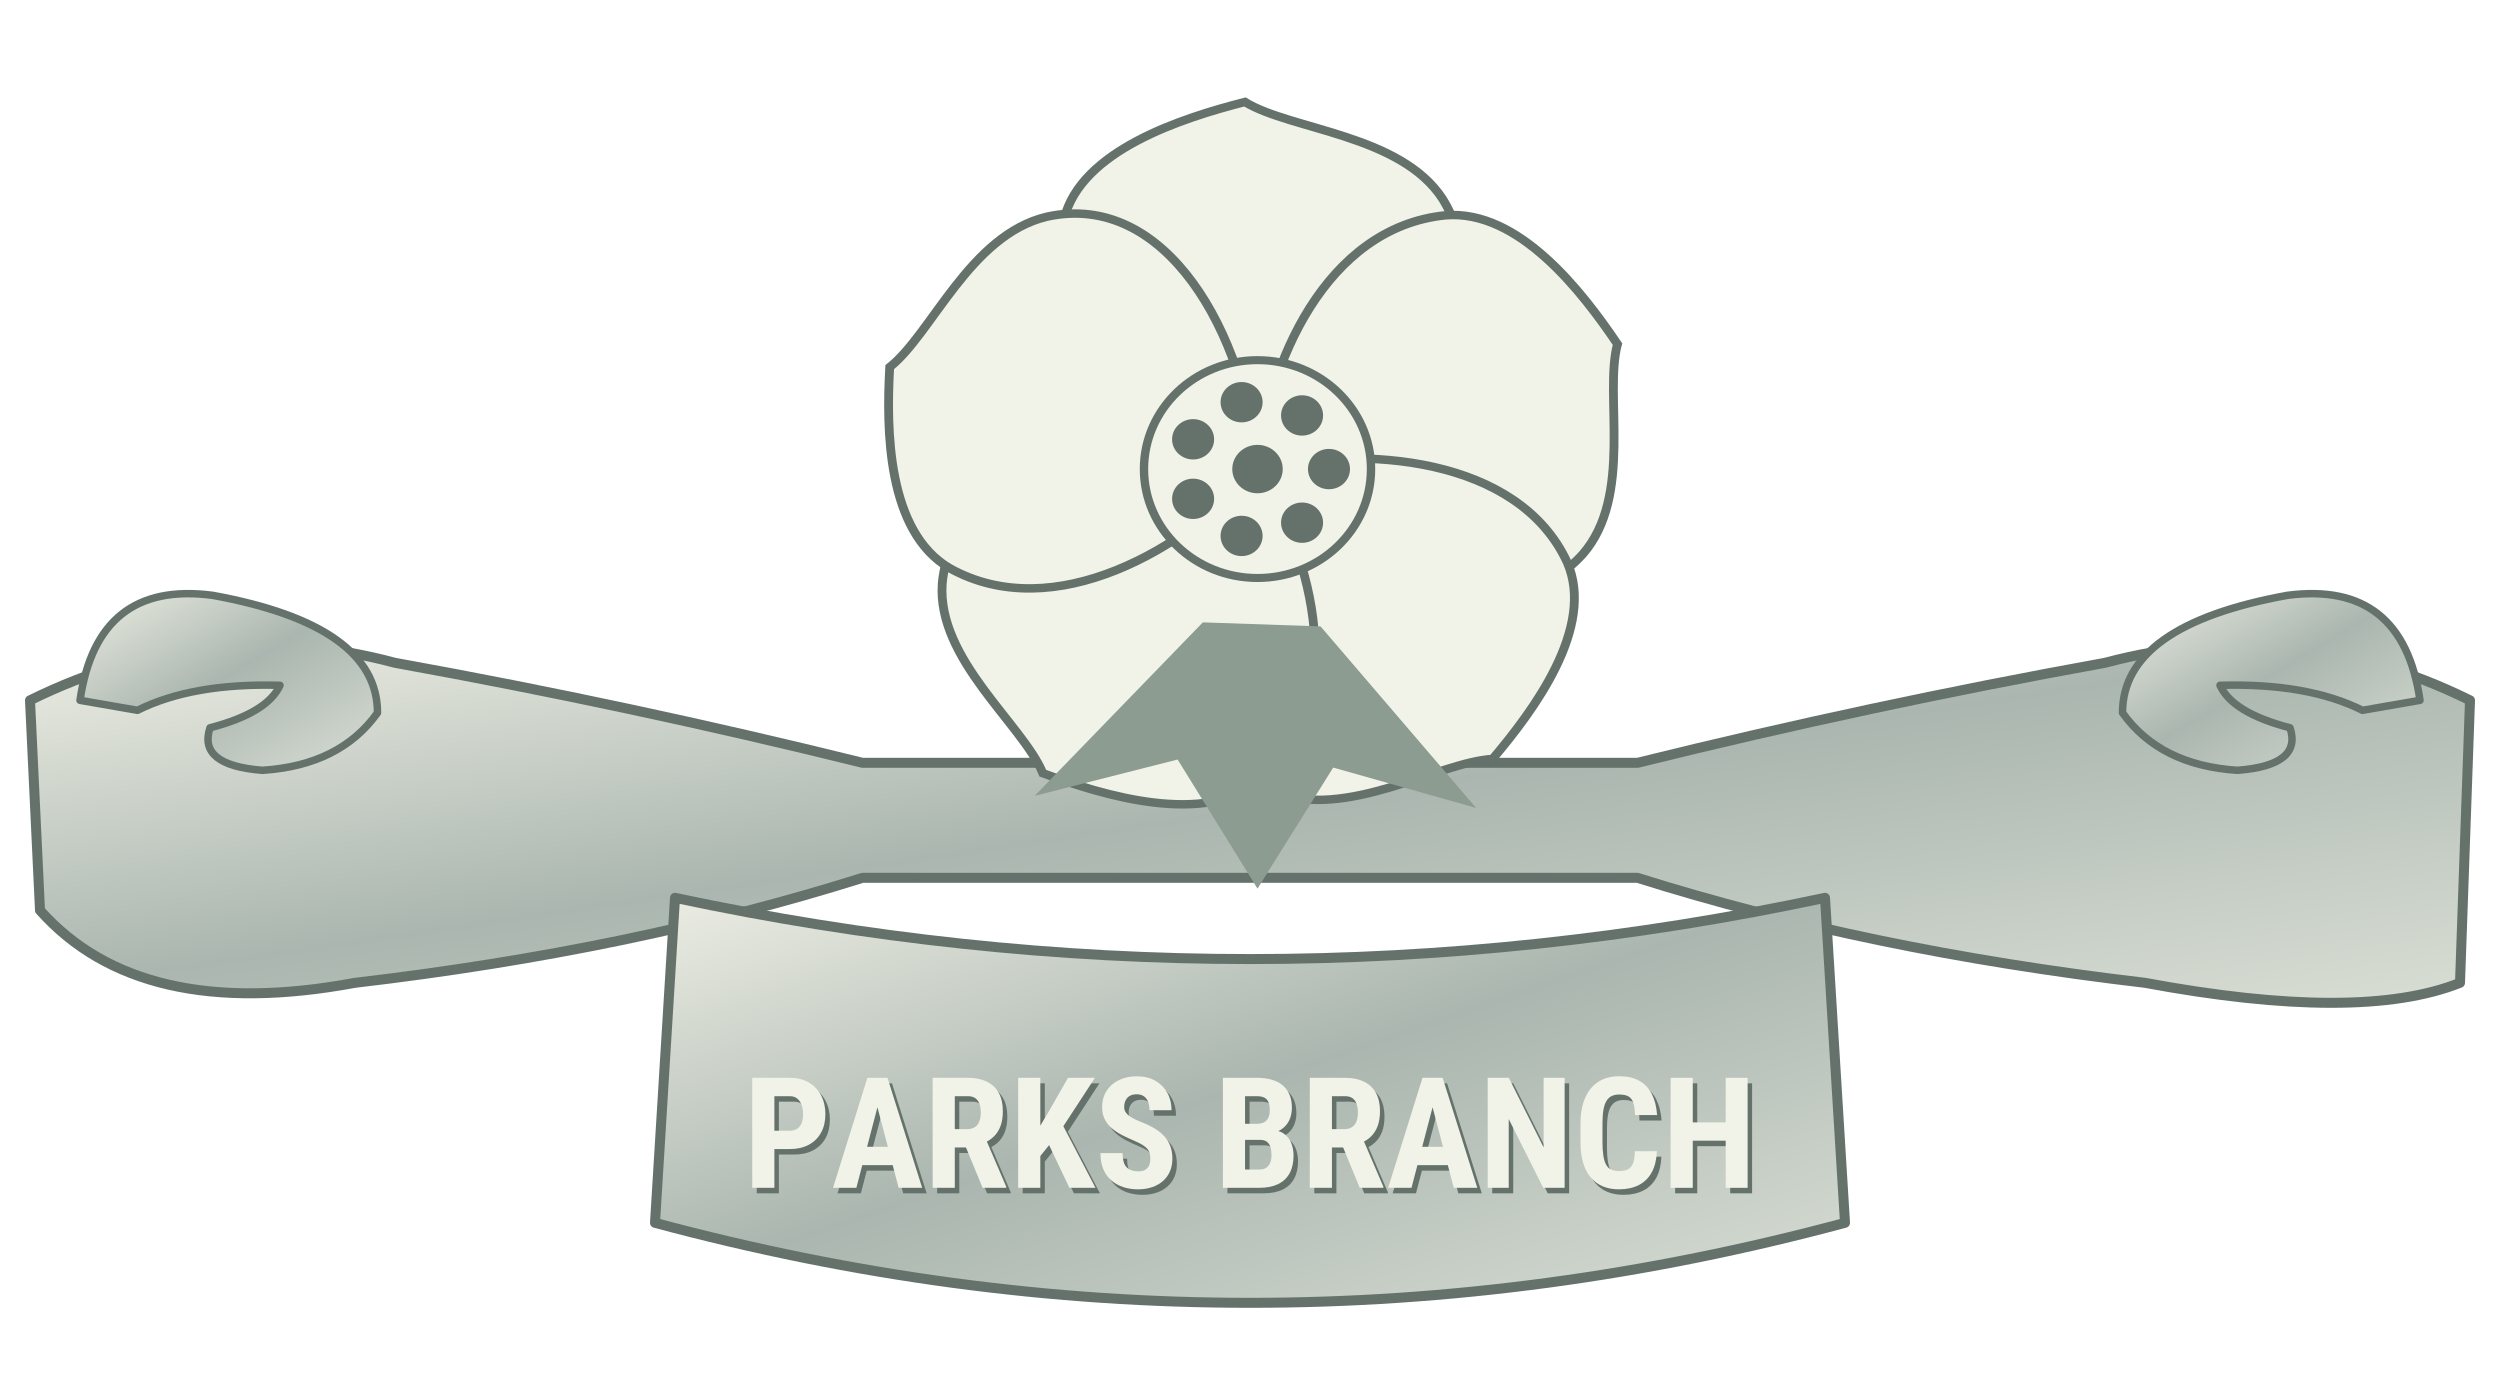
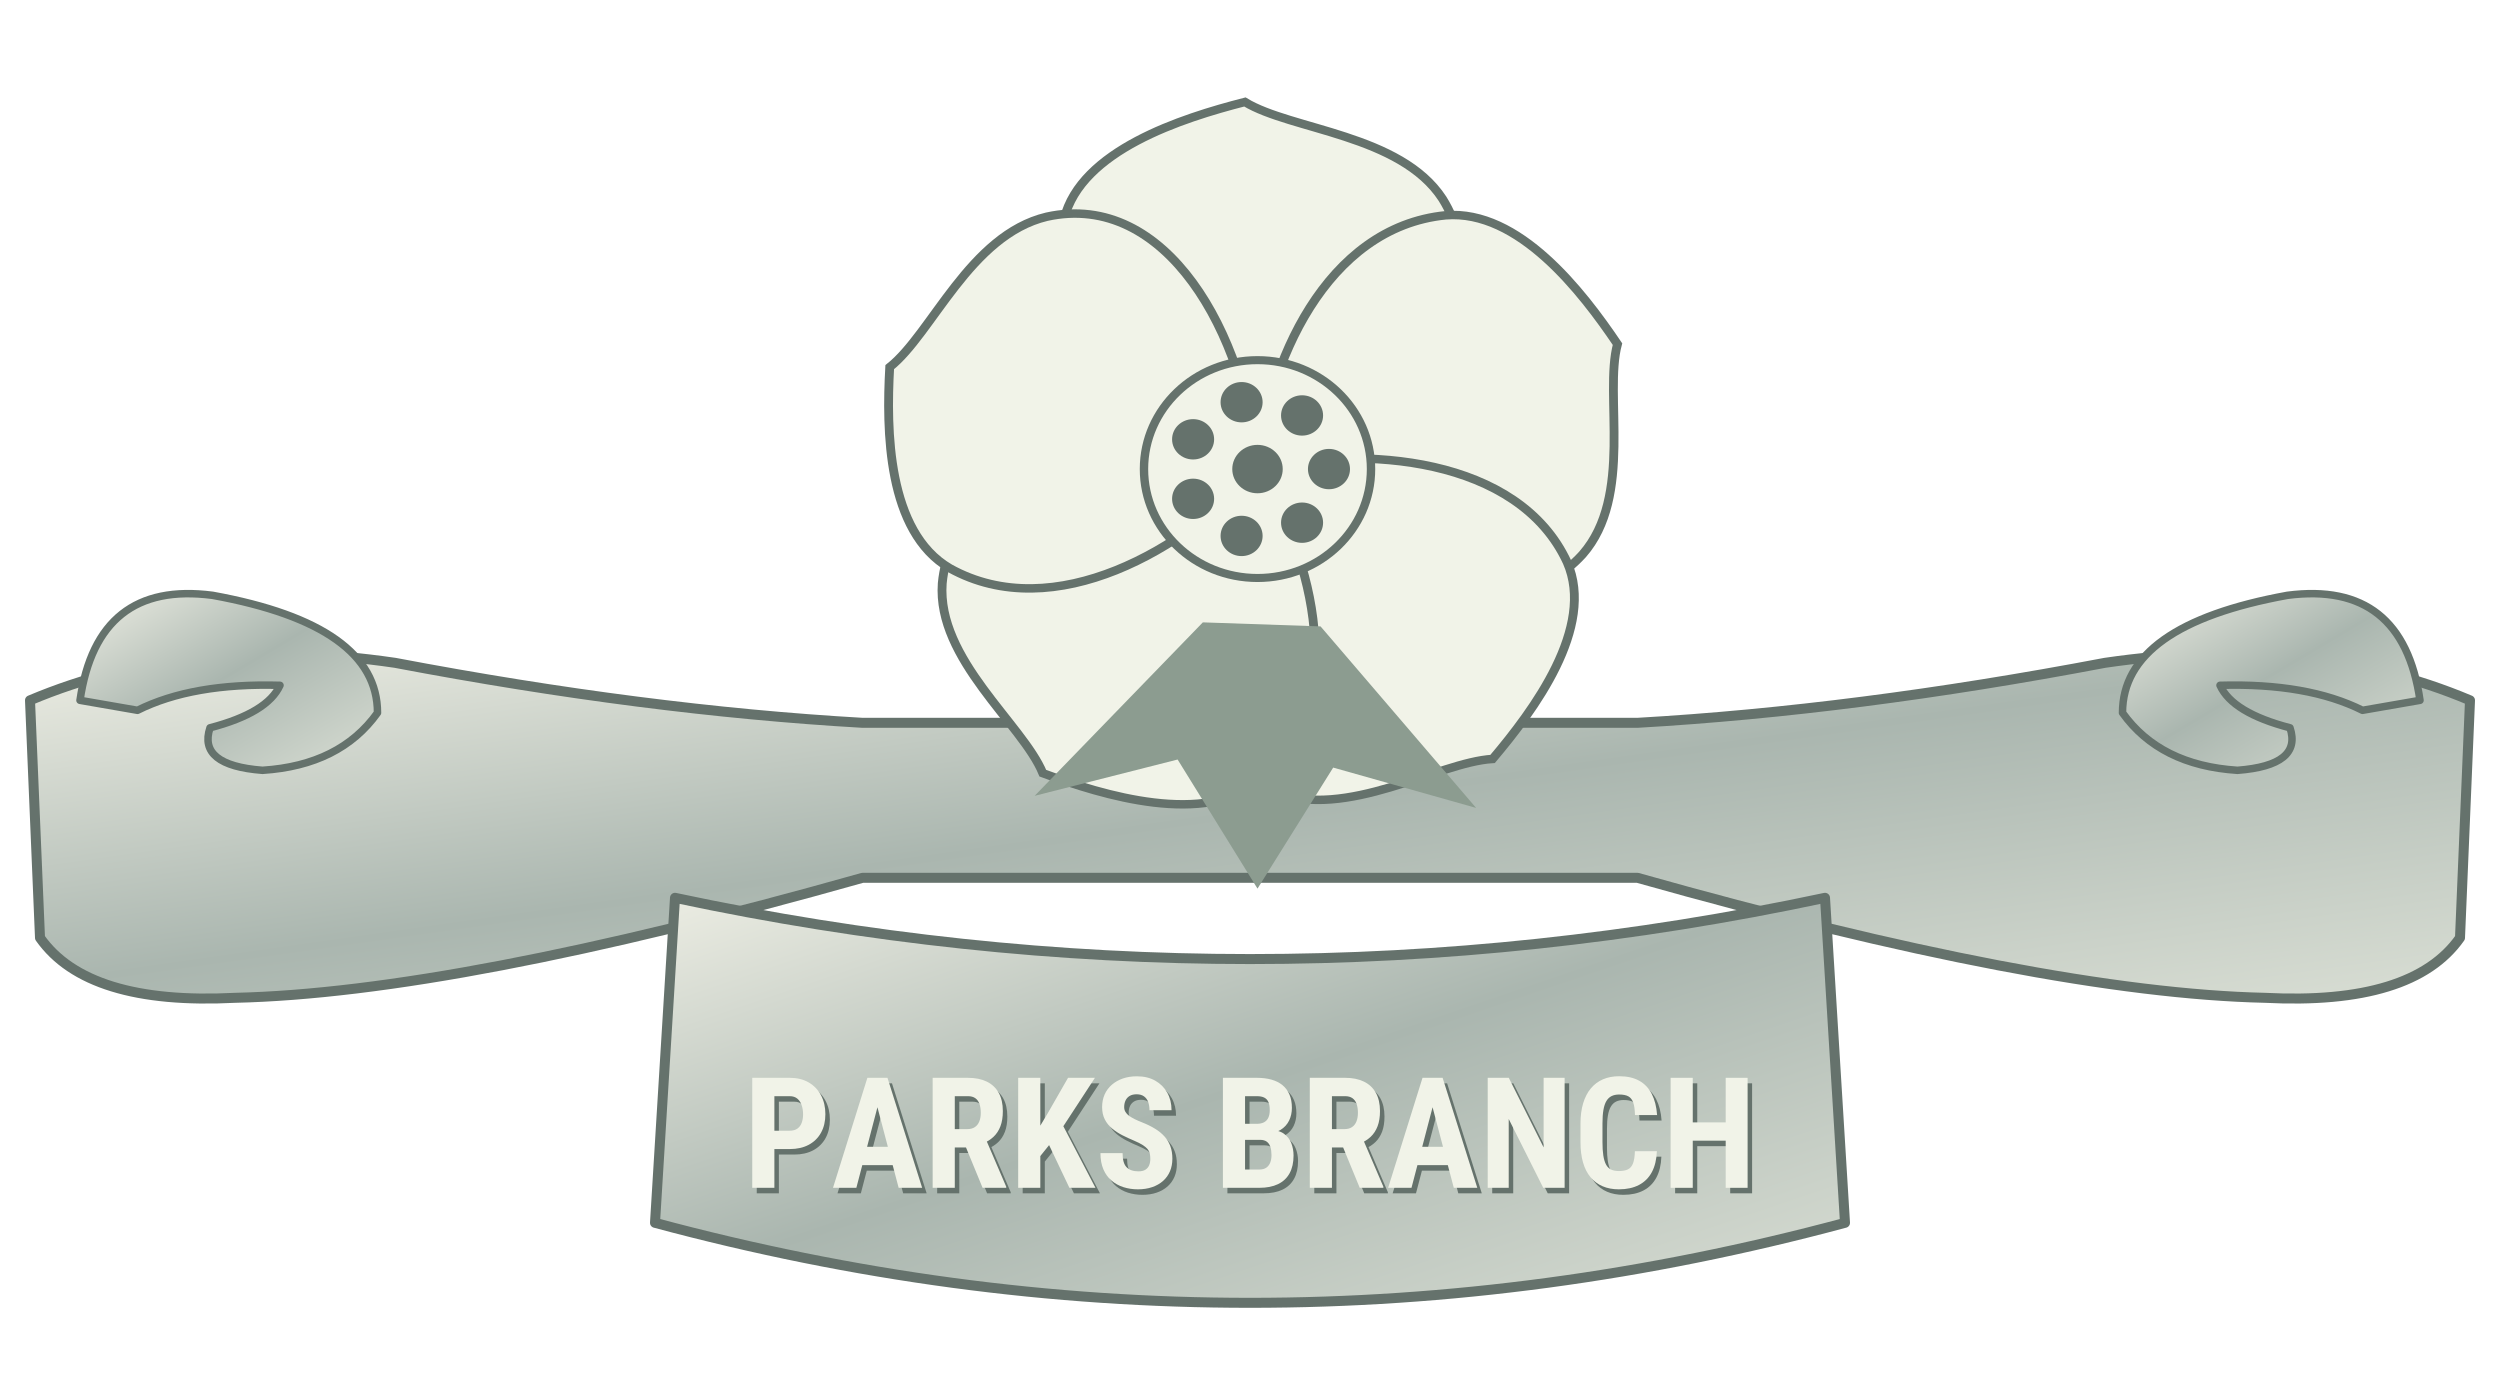
<svg xmlns="http://www.w3.org/2000/svg" viewBox="0 0 985 542" role="img">
  <g data-template="parks-cap-scroll-badge" transform="translate(0 5.05) scale(0.985)">
    <defs>
      <linearGradient id="silver" x1="0" y1="0" x2="1" y2="1">
        <stop offset="0" stop-color="#ecede3" />
        <stop offset=".48" stop-color="#aab6af" />
        <stop offset="1" stop-color="#d9ded4" />
      </linearGradient>
      <linearGradient id="bronze" x1="0" y1="0" x2="1" y2="1">
        <stop offset="0" stop-color="#dbc078" />
        <stop offset=".5" stop-color="#9d7f40" />
        <stop offset="1" stop-color="#bea161" />
      </linearGradient>
    </defs>
-     <path d="M12 275Q83 240 158 260Q252 277 345 300L655 300Q748 277 842 260Q917 240 988 275L984 388Q944 404 858 388Q747 375 655 346L345 346Q253 375 142 388Q56 404 16 359Z" fill="url(#silver)" stroke="#65726c" stroke-width="4" stroke-linejoin="round" stroke-linecap="round" data-role="border" />
+     <path d="M12 275 Q76 248 158 260 Q258 279 345 284 L655 284 Q742 279 842 260 Q924 248 988 275 L984 370 Q965 397 906 394 Q818 392 655 346 L345 346 Q182 392 94 394 Q35 397 16 370 Z" fill="url(#silver)" stroke="#65726c" stroke-width="4" stroke-linejoin="round" stroke-linecap="round" data-role="border" />
    <path d="M32 275Q39 227 85 233Q151 245 151 280Q136 301 105 303Q79 301 84 286Q107 280 112 269Q77 268 55 279Z" fill="url(#silver)" stroke="#65726c" stroke-width="3" stroke-linejoin="round" stroke-linecap="round" data-role="border" />
    <path d="M968 275Q961 227 915 233Q849 245 849 280Q864 301 895 303Q921 301 916 286Q893 280 888 269Q923 268 945 279Z" fill="url(#silver)" stroke="#65726c" stroke-width="3" stroke-linejoin="round" stroke-linecap="round" data-role="border" />
    <path d="M270 354Q500 403 730 354L738 484Q500 548 262 484Z" fill="url(#silver)" stroke="#65726c" stroke-width="4" stroke-linejoin="round" stroke-linecap="round" data-role="border" />
    <g data-component="embossed-outlined-caption">
      <g data-shared="embossed-outlined-caption-45b312d54c" />
    </g>
    <g data-component="embossed-outlined-caption">
      <g data-shared="embossed-outlined-caption-1d0d62a359" />
    </g>
    <g data-component="embossed-outlined-caption">
      <g data-intentional-shadow="true" transform="translate(1.8 2.2)">
        <g data-caption="PARKS BRANCH">
          <path d="M614 513H316V756H614Q677 756 716.0 784.0Q755 812 773.0 861.5Q791 911 791 973Q791 1036 773.0 1091.0Q755 1146 716.0 1179.5Q677 1213 614 1213H411V0H118V1456H614Q761 1456 866.5 1394.0Q972 1332 1029.0 1223.5Q1086 1115 1086 975Q1086 834 1029.0 730.5Q972 627 866.5 570.0Q761 513 614 513Z" fill="#65726c" transform="translate(314.919 470) rotate(0) scale(0.03021978 -0.03021978) translate(-582 0)" />
          <path d="M645 1196 332 0H23L478 1456H671ZM892 0 577 1196 548 1456H744L1203 0ZM903 543V300H246V543Z" fill="#65726c" transform="translate(350.9863 470) rotate(0) scale(0.03021978 -0.03021978) translate(-611.5 0)" />
          <path d="M119 1456H586Q732 1456 835.0 1406.0Q938 1356 993.0 1258.0Q1048 1160 1048 1016Q1048 898 1016.0 814.5Q984 731 925.0 675.5Q866 620 784 587L695 534H316L315 777H578Q638 777 677.5 803.5Q717 830 736.5 878.5Q756 927 756 992Q756 1061 738.5 1110.5Q721 1160 683.5 1186.5Q646 1213 586 1213H412V0H119ZM780 0 513 649 820 650 1093 14V0Z" fill="#65726c" transform="translate(386.5852 470) rotate(0) scale(0.03021978 -0.03021978) translate(-566.5 0)" />
          <path d="M411 1456V0H118V1456ZM1134 1456 662 733 373 373 317 666 504 978 778 1456ZM796 0 478 669 693 859 1141 0Z" fill="#65726c" transform="translate(420.8242 470) rotate(0) scale(0.03021978 -0.03021978) translate(-566.5 0)" />
          <path d="M734 383Q734 422 727.0 454.0Q720 486 697.5 513.0Q675 540 632.5 567.0Q590 594 522 623Q441 657 365.0 695.5Q289 734 228.0 785.0Q167 836 131.5 905.5Q96 975 96 1069Q96 1161 129.5 1236.0Q163 1311 225.0 1364.5Q287 1418 370.5 1447.0Q454 1476 557 1476Q697 1476 799.5 1418.0Q902 1360 958.5 1259.0Q1015 1158 1015 1027H723Q723 1089 705.5 1136.5Q688 1184 650.0 1211.0Q612 1238 552 1238Q496 1238 459.5 1215.5Q423 1193 405.5 1154.5Q388 1116 388 1068Q388 1032 405.5 1003.5Q423 975 454.0 952.5Q485 930 527.5 909.0Q570 888 621 868Q720 829 796.0 782.5Q872 736 923.0 678.5Q974 621 1000.0 549.0Q1026 477 1026 385Q1026 294 994.5 219.5Q963 145 903.0 91.5Q843 38 758.5 9.0Q674 -20 570 -20Q469 -20 379.0 8.5Q289 37 220.5 95.5Q152 154 113.0 244.5Q74 335 74 459H367Q367 393 380.0 346.5Q393 300 420.0 272.5Q447 245 486.5 231.5Q526 218 577 218Q635 218 669.5 240.0Q704 262 719.0 299.0Q734 336 734 383Z" fill="#65726c" transform="translate(454.6401 470) rotate(0) scale(0.03021978 -0.03021978) translate(-552.5 0)" />
          <path d="M610 635H311L310 847H564Q624 847 662.5 867.5Q701 888 719.5 928.5Q738 969 738 1027Q738 1094 720.5 1134.5Q703 1175 665.5 1194.0Q628 1213 567 1213H411V0H118V1456H567Q675 1456 761.0 1432.0Q847 1408 907.0 1358.5Q967 1309 999.0 1234.5Q1031 1160 1031 1058Q1031 968 995.0 892.0Q959 816 882.0 767.5Q805 719 683 714ZM599 0H228L345 242H599Q658 242 693.0 267.0Q728 292 744.5 334.5Q761 377 761 432Q761 494 746.5 540.0Q732 586 699.0 610.5Q666 635 610 635H358L360 847H666L735 763Q852 767 922.0 718.5Q992 670 1022.5 592.5Q1053 515 1053 428Q1053 288 1000.5 192.5Q948 97 847.0 48.5Q746 0 599 0Z" fill="#65726c" transform="translate(502.9615 470) rotate(0) scale(0.03021978 -0.03021978) translate(-574.5 0)" />
          <path d="M119 1456H586Q732 1456 835.0 1406.0Q938 1356 993.0 1258.0Q1048 1160 1048 1016Q1048 898 1016.0 814.5Q984 731 925.0 675.5Q866 620 784 587L695 534H316L315 777H578Q638 777 677.5 803.5Q717 830 736.5 878.5Q756 927 756 992Q756 1061 738.5 1110.5Q721 1160 683.5 1186.5Q646 1213 586 1213H412V0H119ZM780 0 513 649 820 650 1093 14V0Z" fill="#65726c" transform="translate(537.4423 470) rotate(0) scale(0.03021978 -0.03021978) translate(-566.5 0)" />
          <path d="M645 1196 332 0H23L478 1456H671ZM892 0 577 1196 548 1456H744L1203 0ZM903 543V300H246V543Z" fill="#65726c" transform="translate(573.0412 470) rotate(0) scale(0.03021978 -0.03021978) translate(-611.5 0)" />
          <path d="M1136 1456V0H853L396 911V0H118V1456H397L858 535V1456Z" fill="#65726c" transform="translate(610.4684 470) rotate(0) scale(0.03021978 -0.03021978) translate(-627 0)" />
          <path d="M812 485H1103Q1097 321 1037.0 208.5Q977 96 866.5 38.0Q756 -20 600 -20Q479 -20 385.0 20.5Q291 61 225.0 140.0Q159 219 125.5 335.5Q92 452 92 604V851Q92 1003 127.5 1120.0Q163 1237 229.5 1316.5Q296 1396 390.5 1436.5Q485 1477 604 1477Q763 1477 870.0 1417.0Q977 1357 1035.5 1242.5Q1094 1128 1106 963H813Q811 1067 790.5 1126.5Q770 1186 726.0 1210.5Q682 1235 604 1235Q546 1235 504.0 1214.5Q462 1194 435.0 1149.0Q408 1104 395.5 1031.0Q383 958 383 853V604Q383 501 394.0 428.5Q405 356 429.0 310.0Q453 264 494.5 243.0Q536 222 600 222Q674 222 719.5 244.0Q765 266 787.0 323.0Q809 380 812 485Z" fill="#65726c" transform="translate(647.0494 470) rotate(0) scale(0.03021978 -0.03021978) translate(-583.5 0)" />
          <path d="M925 866V624H328V866ZM411 1456V0H118V1456ZM1137 1456V0H847V1456Z" fill="#65726c" transform="translate(683.6758 470) rotate(0) scale(0.03021978 -0.03021978) translate(-628.5 0)" />
        </g>
      </g>
      <g data-caption="PARKS BRANCH">
        <path d="M614 513H316V756H614Q677 756 716.0 784.0Q755 812 773.0 861.5Q791 911 791 973Q791 1036 773.0 1091.0Q755 1146 716.0 1179.5Q677 1213 614 1213H411V0H118V1456H614Q761 1456 866.5 1394.0Q972 1332 1029.0 1223.5Q1086 1115 1086 975Q1086 834 1029.0 730.5Q972 627 866.5 570.0Q761 513 614 513Z" fill="#f1f3e8" transform="translate(314.919 470) rotate(0) scale(0.03021978 -0.03021978) translate(-582 0)" />
        <path d="M645 1196 332 0H23L478 1456H671ZM892 0 577 1196 548 1456H744L1203 0ZM903 543V300H246V543Z" fill="#f1f3e8" transform="translate(350.9863 470) rotate(0) scale(0.03021978 -0.03021978) translate(-611.5 0)" />
        <path d="M119 1456H586Q732 1456 835.0 1406.0Q938 1356 993.0 1258.0Q1048 1160 1048 1016Q1048 898 1016.0 814.5Q984 731 925.0 675.5Q866 620 784 587L695 534H316L315 777H578Q638 777 677.5 803.5Q717 830 736.5 878.5Q756 927 756 992Q756 1061 738.5 1110.5Q721 1160 683.5 1186.5Q646 1213 586 1213H412V0H119ZM780 0 513 649 820 650 1093 14V0Z" fill="#f1f3e8" transform="translate(386.5852 470) rotate(0) scale(0.03021978 -0.03021978) translate(-566.5 0)" />
        <path d="M411 1456V0H118V1456ZM1134 1456 662 733 373 373 317 666 504 978 778 1456ZM796 0 478 669 693 859 1141 0Z" fill="#f1f3e8" transform="translate(420.8242 470) rotate(0) scale(0.03021978 -0.03021978) translate(-566.5 0)" />
        <path d="M734 383Q734 422 727.0 454.0Q720 486 697.5 513.0Q675 540 632.5 567.0Q590 594 522 623Q441 657 365.0 695.5Q289 734 228.0 785.0Q167 836 131.5 905.5Q96 975 96 1069Q96 1161 129.5 1236.0Q163 1311 225.0 1364.5Q287 1418 370.5 1447.0Q454 1476 557 1476Q697 1476 799.5 1418.0Q902 1360 958.5 1259.0Q1015 1158 1015 1027H723Q723 1089 705.5 1136.5Q688 1184 650.0 1211.0Q612 1238 552 1238Q496 1238 459.5 1215.5Q423 1193 405.5 1154.5Q388 1116 388 1068Q388 1032 405.5 1003.5Q423 975 454.0 952.5Q485 930 527.5 909.0Q570 888 621 868Q720 829 796.0 782.5Q872 736 923.0 678.5Q974 621 1000.0 549.0Q1026 477 1026 385Q1026 294 994.5 219.5Q963 145 903.0 91.5Q843 38 758.5 9.0Q674 -20 570 -20Q469 -20 379.0 8.5Q289 37 220.5 95.5Q152 154 113.0 244.5Q74 335 74 459H367Q367 393 380.0 346.5Q393 300 420.0 272.5Q447 245 486.5 231.5Q526 218 577 218Q635 218 669.5 240.0Q704 262 719.0 299.0Q734 336 734 383Z" fill="#f1f3e8" transform="translate(454.6401 470) rotate(0) scale(0.03021978 -0.03021978) translate(-552.5 0)" />
        <path d="M610 635H311L310 847H564Q624 847 662.5 867.5Q701 888 719.5 928.5Q738 969 738 1027Q738 1094 720.5 1134.5Q703 1175 665.5 1194.0Q628 1213 567 1213H411V0H118V1456H567Q675 1456 761.0 1432.0Q847 1408 907.0 1358.5Q967 1309 999.0 1234.5Q1031 1160 1031 1058Q1031 968 995.0 892.0Q959 816 882.0 767.5Q805 719 683 714ZM599 0H228L345 242H599Q658 242 693.0 267.0Q728 292 744.5 334.5Q761 377 761 432Q761 494 746.5 540.0Q732 586 699.0 610.5Q666 635 610 635H358L360 847H666L735 763Q852 767 922.0 718.5Q992 670 1022.5 592.5Q1053 515 1053 428Q1053 288 1000.5 192.5Q948 97 847.0 48.5Q746 0 599 0Z" fill="#f1f3e8" transform="translate(502.9615 470) rotate(0) scale(0.03021978 -0.03021978) translate(-574.5 0)" />
        <path d="M119 1456H586Q732 1456 835.0 1406.0Q938 1356 993.0 1258.0Q1048 1160 1048 1016Q1048 898 1016.0 814.5Q984 731 925.0 675.5Q866 620 784 587L695 534H316L315 777H578Q638 777 677.5 803.5Q717 830 736.5 878.5Q756 927 756 992Q756 1061 738.5 1110.5Q721 1160 683.5 1186.5Q646 1213 586 1213H412V0H119ZM780 0 513 649 820 650 1093 14V0Z" fill="#f1f3e8" transform="translate(537.4423 470) rotate(0) scale(0.03021978 -0.03021978) translate(-566.5 0)" />
        <path d="M645 1196 332 0H23L478 1456H671ZM892 0 577 1196 548 1456H744L1203 0ZM903 543V300H246V543Z" fill="#f1f3e8" transform="translate(573.0412 470) rotate(0) scale(0.03021978 -0.03021978) translate(-611.5 0)" />
        <path d="M1136 1456V0H853L396 911V0H118V1456H397L858 535V1456Z" fill="#f1f3e8" transform="translate(610.4684 470) rotate(0) scale(0.03021978 -0.03021978) translate(-627 0)" />
        <path d="M812 485H1103Q1097 321 1037.0 208.5Q977 96 866.5 38.0Q756 -20 600 -20Q479 -20 385.0 20.5Q291 61 225.0 140.0Q159 219 125.5 335.5Q92 452 92 604V851Q92 1003 127.5 1120.0Q163 1237 229.5 1316.5Q296 1396 390.5 1436.5Q485 1477 604 1477Q763 1477 870.0 1417.0Q977 1357 1035.5 1242.5Q1094 1128 1106 963H813Q811 1067 790.5 1126.5Q770 1186 726.0 1210.5Q682 1235 604 1235Q546 1235 504.0 1214.5Q462 1194 435.0 1149.0Q408 1104 395.5 1031.0Q383 958 383 853V604Q383 501 394.0 428.5Q405 356 429.0 310.0Q453 264 494.5 243.0Q536 222 600 222Q674 222 719.5 244.0Q765 266 787.0 323.0Q809 380 812 485Z" fill="#f1f3e8" transform="translate(647.0494 470) rotate(0) scale(0.03021978 -0.03021978) translate(-583.5 0)" />
        <path d="M925 866V624H328V866ZM411 1456V0H118V1456ZM1137 1456V0H847V1456Z" fill="#f1f3e8" transform="translate(683.6758 470) rotate(0) scale(0.03021978 -0.03021978) translate(-628.5 0)" />
      </g>
    </g>
    <g data-component="five-petal-dogwood" transform="translate(503.0 182.5) scale(1.681818 1.613636)">
      <path d="M0 0C-24 -10 -52 -34 -46 -62C-42 -79 -18 -87 -3 -91C8 -84 34 -83 44 -67C59 -42 31 -13 0 0Z" fill="#f1f3e8" stroke="#65726c" stroke-width="2.1" transform="rotate(0)" />
      <path d="M0 0C-24 -10 -52 -34 -46 -62C-42 -79 -18 -87 -3 -91C8 -84 34 -83 44 -67C59 -42 31 -13 0 0Z" fill="#f1f3e8" stroke="#65726c" stroke-width="2.1" transform="rotate(72)" />
      <path d="M0 0C-24 -10 -52 -34 -46 -62C-42 -79 -18 -87 -3 -91C8 -84 34 -83 44 -67C59 -42 31 -13 0 0Z" fill="#f1f3e8" stroke="#65726c" stroke-width="2.1" transform="rotate(144)" />
      <path d="M0 0C-24 -10 -52 -34 -46 -62C-42 -79 -18 -87 -3 -91C8 -84 34 -83 44 -67C59 -42 31 -13 0 0Z" fill="#f1f3e8" stroke="#65726c" stroke-width="2.1" transform="rotate(216)" />
      <path d="M0 0C-24 -10 -52 -34 -46 -62C-42 -79 -18 -87 -3 -91C8 -84 34 -83 44 -67C59 -42 31 -13 0 0Z" fill="#f1f3e8" stroke="#65726c" stroke-width="2.1" transform="rotate(288)" />
      <path d="M-13 38L-53 81L-19 72L0 104L18 74L52 84L15 39Z" fill="#8c9c90" />
      <path d="M-27 0 A27 27 0 1 0 27 0 A27 27 0 1 0 -27 0Z" fill="#f1f3e8" stroke="#65726c" stroke-width="2" stroke-linejoin="round" stroke-linecap="round" />
      <path d="M12.0 0.0 A5 5 0 1 0 22.0 0.0 A5 5 0 1 0 12.0 0.0Z" fill="#65726c" />
      <path d="M5.599 13.291 A5 5 0 1 0 15.599 13.291 A5 5 0 1 0 5.599 13.291Z" fill="#65726c" />
      <path d="M-8.783 16.574 A5 5 0 1 0 1.217 16.574 A5 5 0 1 0 -8.783 16.574Z" fill="#65726c" />
      <path d="M-20.316 7.376 A5 5 0 1 0 -10.316 7.376 A5 5 0 1 0 -20.316 7.376Z" fill="#65726c" />
      <path d="M-20.316 -7.376 A5 5 0 1 0 -10.316 -7.376 A5 5 0 1 0 -20.316 -7.376Z" fill="#65726c" />
      <path d="M-8.783 -16.574 A5 5 0 1 0 1.217 -16.574 A5 5 0 1 0 -8.783 -16.574Z" fill="#65726c" />
      <path d="M5.599 -13.291 A5 5 0 1 0 15.599 -13.291 A5 5 0 1 0 5.599 -13.291Z" fill="#65726c" />
      <path d="M-6 0 A6 6 0 1 0 6 0 A6 6 0 1 0 -6 0Z" fill="#65726c" />
    </g>
  </g>
</svg>
